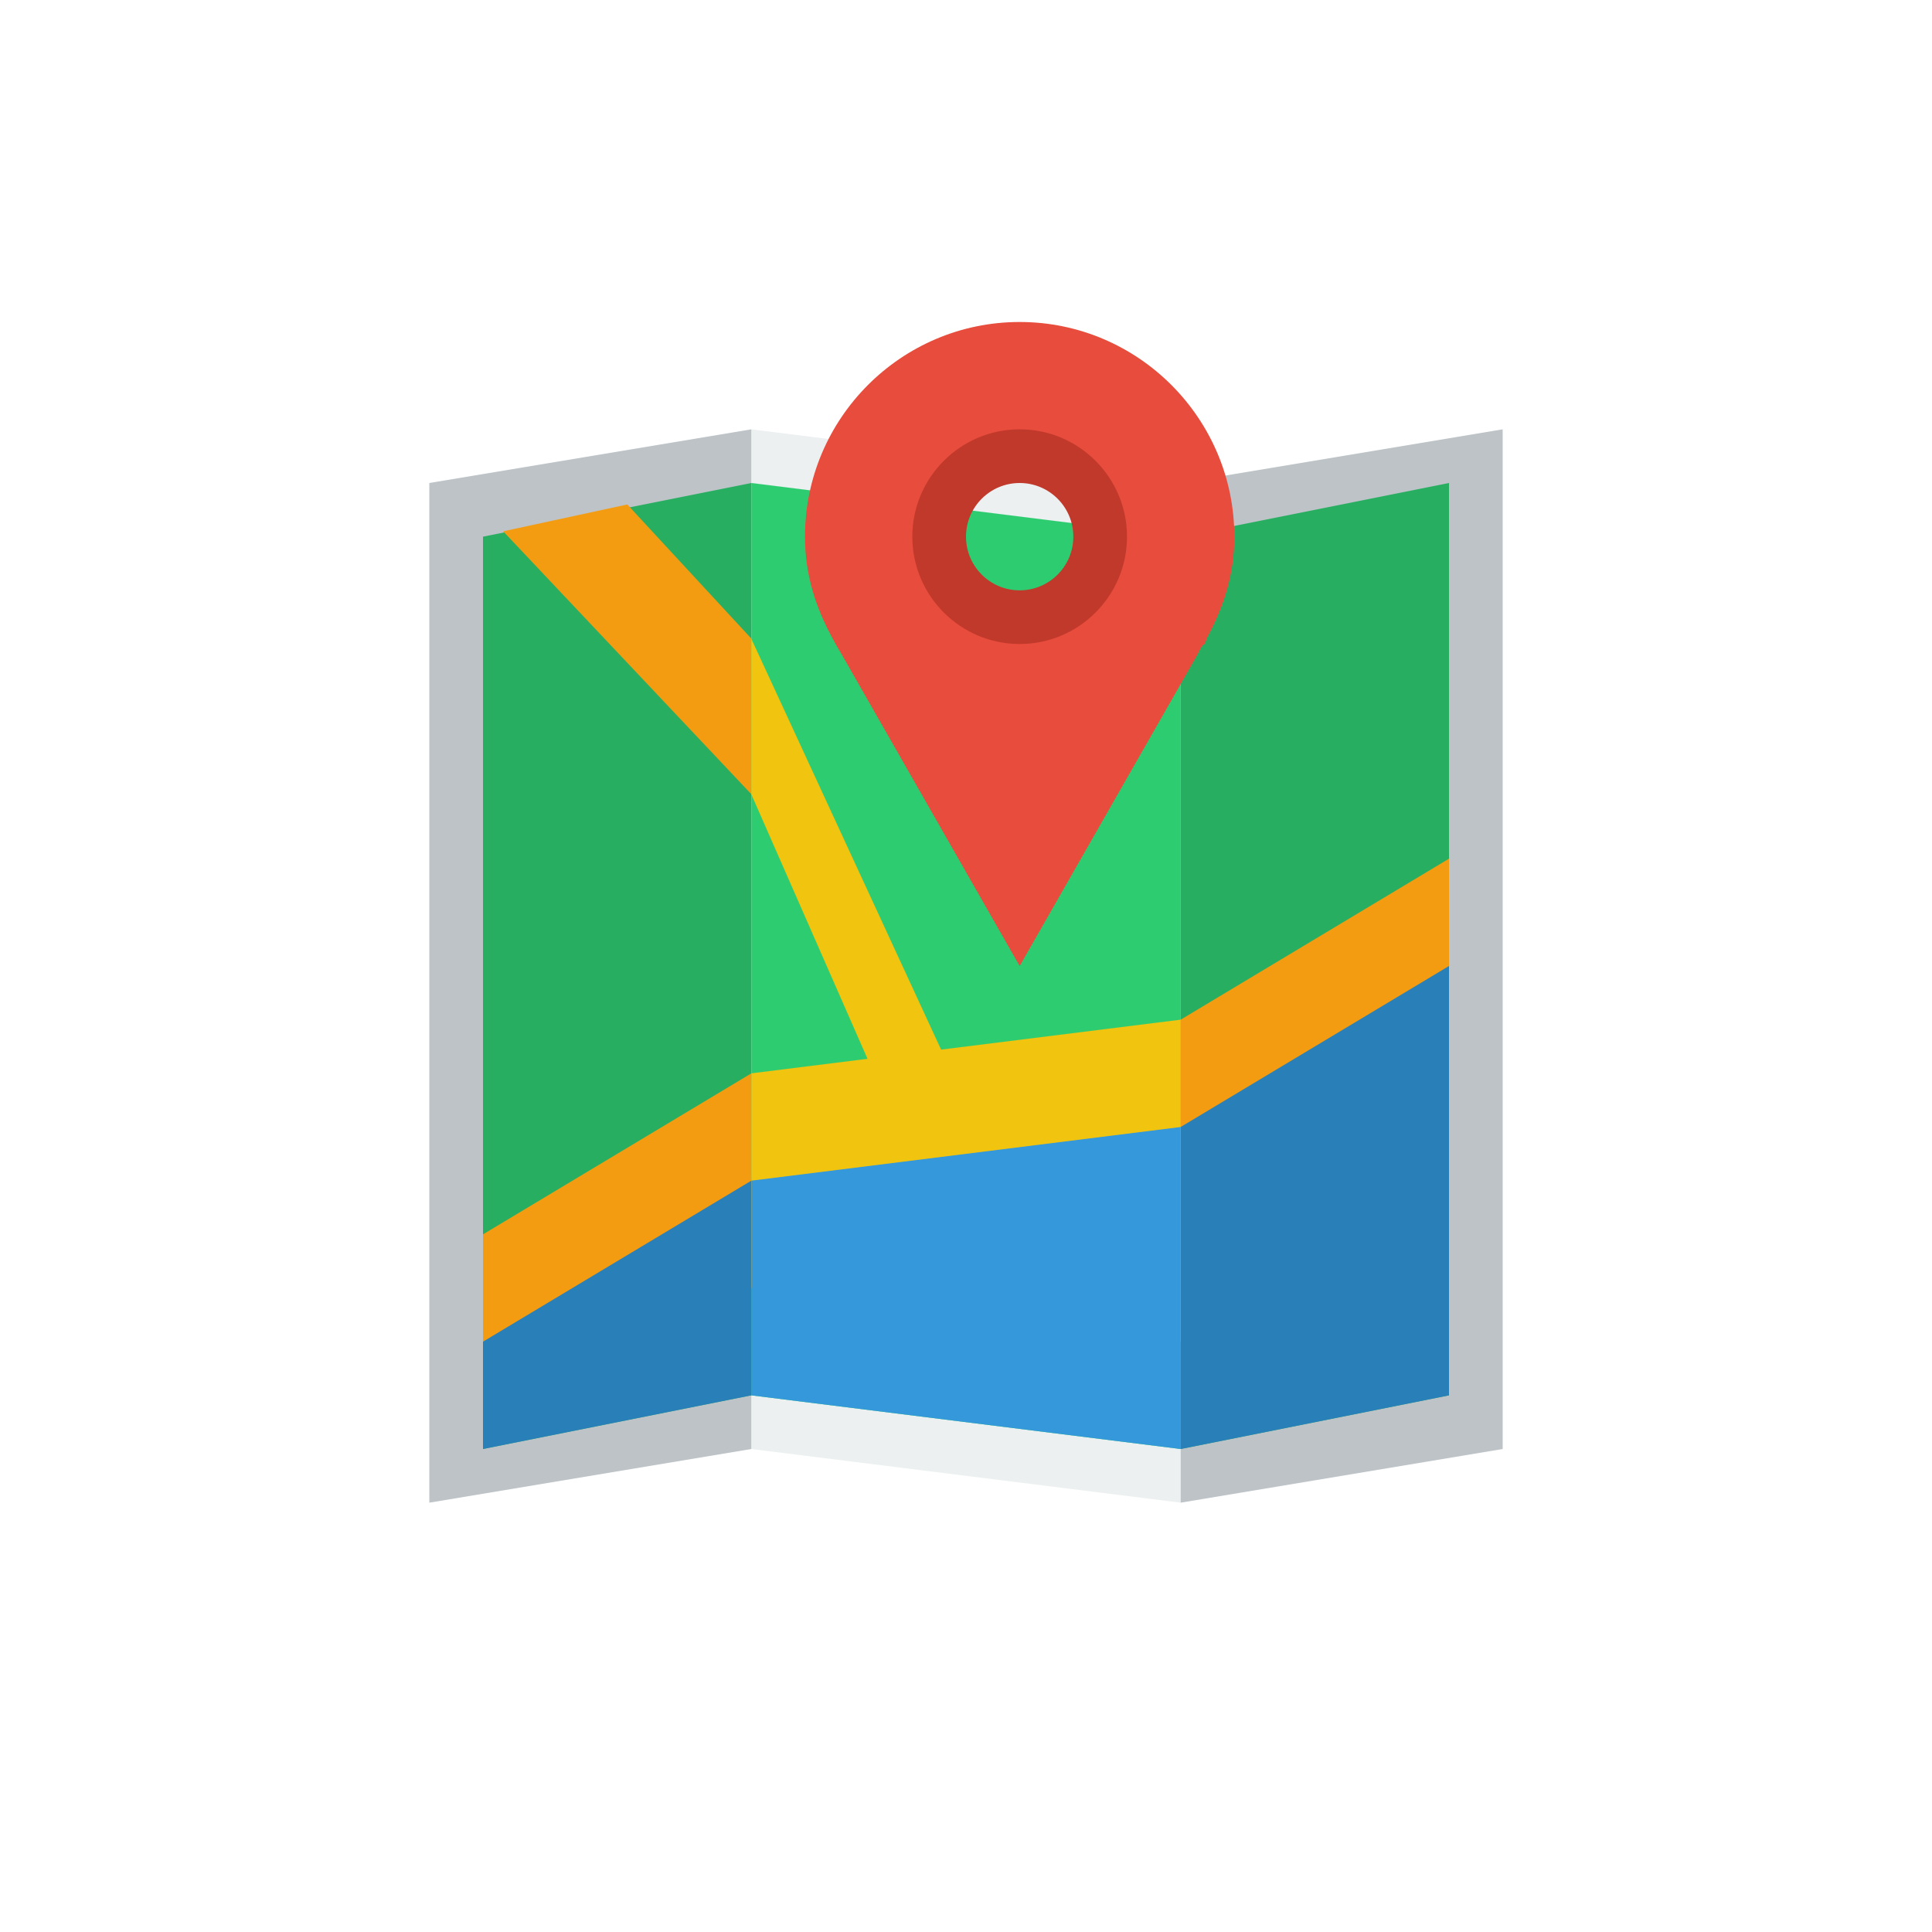
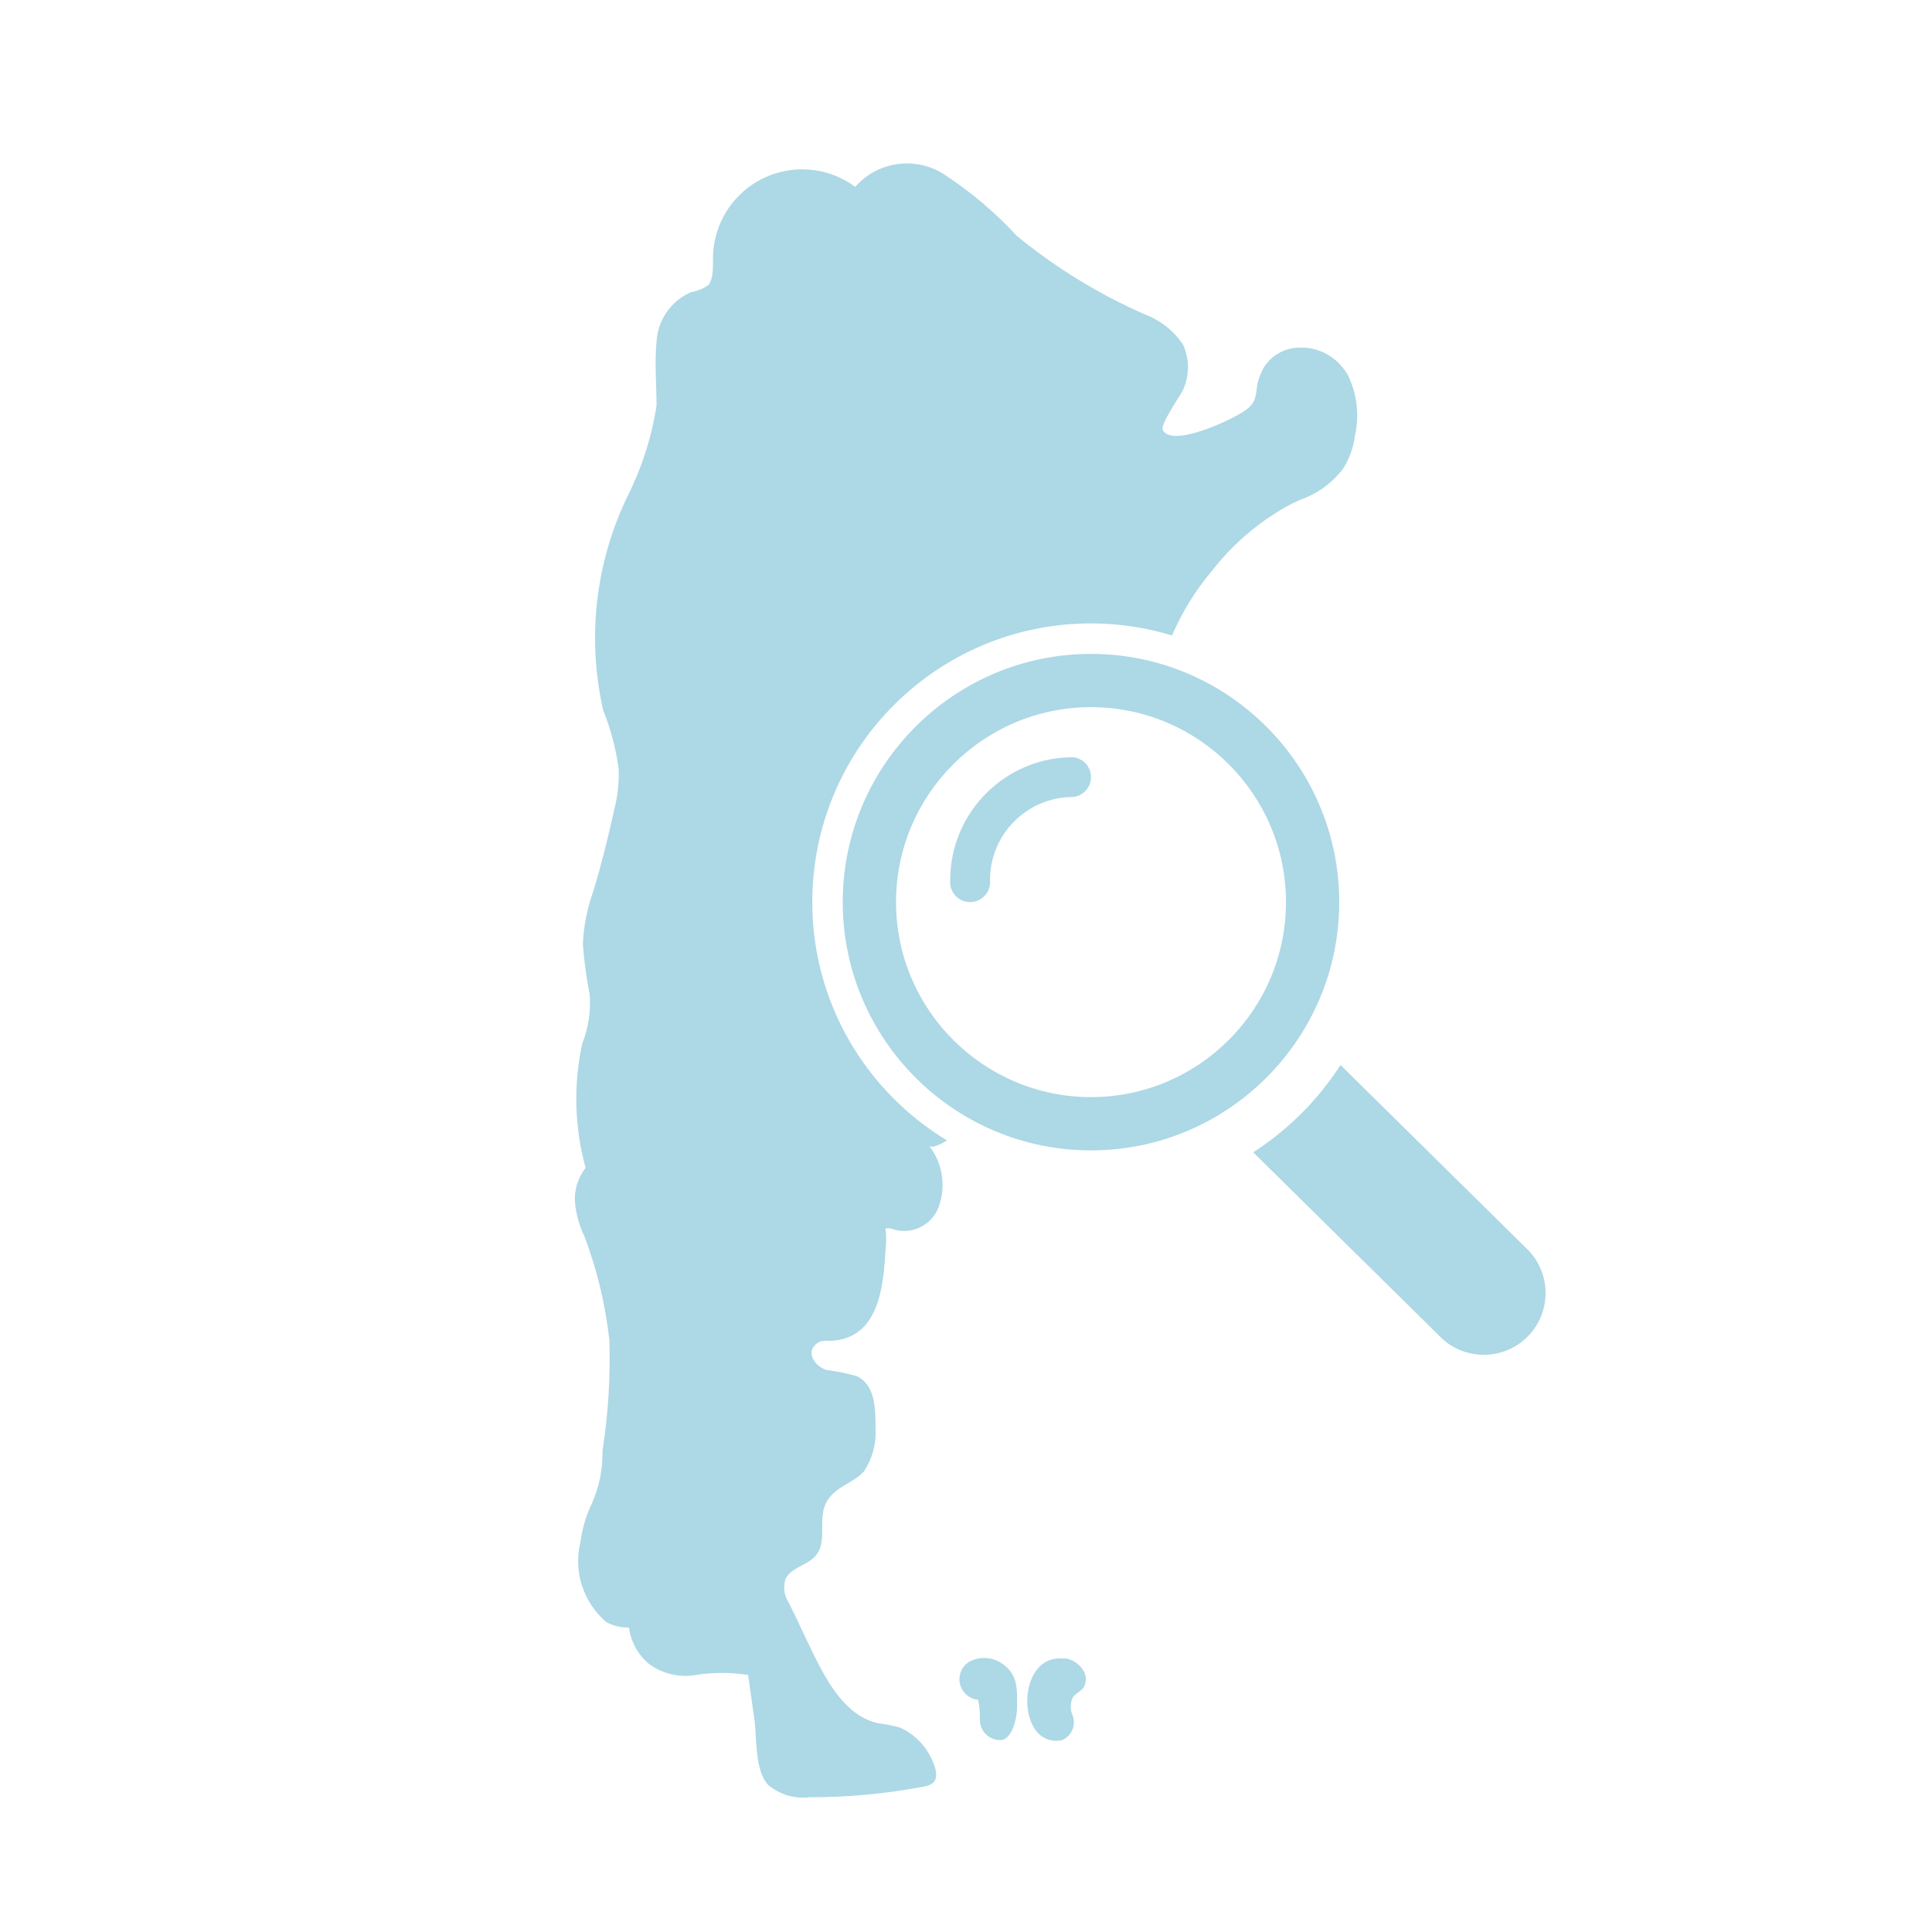
- <svg xmlns="http://www.w3.org/2000/svg" width="64px" height="64px" viewBox="-6 -6 36.00 36.00" version="1.1" fill="#000000">
-   <g id="SVGRepo_bgCarrier" stroke-width="0" />
-   <g id="SVGRepo_tracerCarrier" stroke-linecap="round" stroke-linejoin="round" />
-   <g id="SVGRepo_iconCarrier">
-     <g transform="translate(0 -1028.4)">
-       <path d="m8 1030.4 8 1v19l-8-1z" fill="#ecf0f1" />
-       <path d="m2 1031.4 6-1v19l-6 1z" fill="#bdc3c7" />
-       <path d="m16 1031.4 6-1v19l-6 1z" fill="#bdc3c7" />
-       <path d="m3 1032.4 5-1v17l-5 1z" fill="#27ae60" />
-       <path d="m8 1031.4 8 1v17l-8-1z" fill="#2ecc71" />
-       <path d="m13 1c-1.657 0-3 1.343-3 3s1.343 3 3 3 3-1.343 3-3-1.343-3-3-3zm0 2c0.552 0 1 0.448 1 1s-0.448 1-1 1-1-0.448-1-1 0.448-1 1-1z" transform="translate(0 1028.4)" fill="#c0392b" />
-       <path d="m21 1048.4-5 1v-17l5-1z" fill="#27ae60" />
-       <path d="m5.688 1031.8-2.312 0.5 4.625 4.9v-2.9l-2.312-2.5z" fill="#f39c12" />
-       <path d="m21 1046.4-5 1v-6l5-3z" fill="#f39c12" />
-       <path d="m21 1048.4-5 1v-6l5-3z" fill="#2980b9" />
-       <path d="m8 1042.4 8-1v6l-8-1z" fill="#f1c40f" />
-       <path d="m8 1044.4 8-1v6l-8-1z" fill="#3498db" />
-       <path d="m3 1045.4 5-3v4l-5 1z" fill="#f39c12" />
-       <path d="m3 1047.4 5-3v4l-5 1z" fill="#2980b9" />
-       <path d="m8 8.801v-2.898l4 8.66h-1.469z" transform="translate(0 1028.4)" fill="#f1c40f" />
-       <path d="m13 1028.4c-2.209 0-4 1.8-4 4 0 0.7 0.191 1.3 0.516 1.9 0.054 0.1 0.111 0.2 0.172 0.3l3.312 5.8 3.312-5.8c0.051-0.1 0.095-0.2 0.141-0.2l0.031-0.1c0.325-0.6 0.516-1.2 0.516-1.9 0-2.2-1.791-4-4-4zm0 2c1.105 0 2 0.9 2 2s-0.895 2-2 2-2-0.9-2-2 0.895-2 2-2z" fill="#e74c3c" />
-     </g>
+ <svg xmlns="http://www.w3.org/2000/svg" fill="#ADD8E6" version="1.1" id="Capa_2" x="0px" y="0px" viewBox="0 0 50.5 50.5" enable-background="new 0 0 50.5 50.5" xml:space="preserve">
+   <g>
+     <path d="M24.752,29.809c-2.107-1.277-3.52-3.585-3.52-6.228c0-4.024,3.262-7.286,7.286-7.286c0.736,0,1.446,0.112,2.116,0.315   c0.261-0.594,0.596-1.155,1.018-1.655c0.573-0.747,1.3-1.361,2.133-1.8l0.198-0.09c0.452-0.157,0.847-0.445,1.134-0.828   c0.157-0.255,0.258-0.54,0.297-0.837c0.125-0.543,0.058-1.112-0.189-1.611c-0.033-0.053-0.069-0.104-0.108-0.153   c-0.276-0.369-0.719-0.575-1.179-0.549c-0.366,0.011-0.703,0.203-0.9,0.513c-0.113,0.196-0.18,0.414-0.198,0.639   c-0.01,0.077-0.028,0.152-0.054,0.225c-0.06,0.115-0.15,0.212-0.261,0.279c-0.27,0.198-1.89,0.981-2.133,0.495   c-0.072-0.135,0.459-0.9,0.531-1.044c0.171-0.378,0.171-0.81,0-1.188c-0.245-0.362-0.598-0.639-1.008-0.792   C28.717,7.687,27.597,7,26.584,6.171c-0.577-0.625-1.23-1.176-1.944-1.638c-0.746-0.453-1.71-0.305-2.286,0.351   c-1.035-0.766-2.495-0.548-3.26,0.487c-0.31,0.418-0.47,0.928-0.457,1.448c0,0.216,0,0.477-0.117,0.63   c-0.137,0.097-0.294,0.162-0.459,0.189c-0.525,0.227-0.875,0.734-0.9,1.305c-0.054,0.549,0,1.107,0,1.656   c-0.125,0.817-0.377,1.61-0.747,2.349c-0.849,1.744-1.077,3.725-0.648,5.616c0.197,0.492,0.333,1.005,0.405,1.53   c0.015,0.361-0.025,0.722-0.117,1.071c-0.153,0.711-0.333,1.422-0.54,2.115c-0.163,0.448-0.258,0.919-0.279,1.395   c0.033,0.447,0.094,0.892,0.18,1.332c0.031,0.435-0.037,0.872-0.198,1.278c-0.231,1.071-0.201,2.183,0.09,3.24   c-0.2,0.256-0.3,0.576-0.279,0.9c0.03,0.313,0.115,0.617,0.252,0.9c0.327,0.87,0.545,1.777,0.648,2.7   c0.03,0.969-0.03,1.94-0.18,2.898c0.01,0.467-0.082,0.931-0.27,1.359c-0.157,0.323-0.26,0.67-0.306,1.026   c-0.19,0.772,0.075,1.585,0.684,2.097c0.18,0.095,0.382,0.141,0.585,0.135c0.047,0.368,0.23,0.705,0.513,0.945   c0.352,0.265,0.799,0.373,1.233,0.297c0.453-0.072,0.915-0.072,1.368,0c0.054,0.405,0.117,0.81,0.171,1.215   c0.054,0.405,0,1.278,0.351,1.656c0.301,0.257,0.697,0.374,1.089,0.324c1.003,0.002,2.003-0.091,2.988-0.279   c0.086-0.01,0.167-0.044,0.234-0.099c0.144-0.135,0.072-0.369,0-0.54c-0.16-0.398-0.466-0.72-0.855-0.9   c-0.192-0.053-0.387-0.092-0.585-0.117c-0.837-0.189-1.314-1.053-1.683-1.8c-0.216-0.441-0.423-0.9-0.639-1.332   c-0.129-0.19-0.163-0.43-0.09-0.648c0.198-0.369,0.747-0.342,0.9-0.801c0.153-0.459-0.099-0.954,0.297-1.377   c0.243-0.261,0.612-0.36,0.846-0.621c0.22-0.326,0.328-0.714,0.306-1.107c0-0.522,0-1.161-0.495-1.386   c-0.26-0.073-0.524-0.127-0.792-0.162c-0.261-0.081-0.495-0.387-0.333-0.603s0.333-0.144,0.522-0.162   c1.197-0.108,1.305-1.44,1.359-2.367c0.023-0.188,0.023-0.379,0-0.567h0.135c0.495,0.194,1.054-0.049,1.248-0.545   c0.004-0.01,0.008-0.021,0.012-0.031c0.192-0.541,0.093-1.142-0.261-1.593C24.339,30.023,24.531,29.945,24.752,29.809z" />
+     <path d="M26.125,43.441c-0.249-0.138-0.552-0.138-0.801,0c-0.25,0.163-0.321,0.497-0.158,0.747c0.09,0.138,0.237,0.227,0.401,0.243   c0.036,0.172,0.052,0.347,0.045,0.522c0,0.293,0.238,0.531,0.531,0.531c0.003,0,0.006,0,0.009,0c0.288,0,0.432-0.549,0.432-0.846   C26.584,44.143,26.629,43.738,26.125,43.441z" />
+     <path d="M27.88,43.351h-0.117c-0.9-0.063-1.107,1.215-0.738,1.8c0.14,0.267,0.445,0.405,0.738,0.333   c0.244-0.104,0.366-0.379,0.279-0.63c-0.072-0.154-0.072-0.332,0-0.486c0.063-0.099,0.189-0.144,0.27-0.243   c0.094-0.142,0.094-0.326,0-0.468C28.214,43.502,28.059,43.393,27.88,43.351z" />
+     <path d="M39.954,32.686c-0.018-0.019-0.037-0.038-0.056-0.056l-4.859-4.792c-0.589,0.915-1.367,1.693-2.282,2.282l4.859,4.792   c0.615,0.646,1.636,0.67,2.282,0.056S40.569,33.331,39.954,32.686z" />
+     <path d="M28.048,19.792c-1.772,0.003-3.208,1.439-3.211,3.211c-0.03,0.287,0.179,0.544,0.466,0.574   c0.287,0.03,0.544-0.179,0.574-0.466c0.004-0.036,0.004-0.072,0-0.108c0-1.199,0.972-2.171,2.171-2.171   c0.287-0.03,0.496-0.287,0.466-0.574C28.489,20.013,28.294,19.818,28.048,19.792z" />
+     <path d="M35.006,23.581c0-3.578-2.911-6.489-6.489-6.489s-6.489,2.911-6.489,6.489s2.911,6.489,6.489,6.489   S35.006,27.159,35.006,23.581z M28.517,28.677c-2.81,0-5.096-2.286-5.096-5.097c0-2.81,2.286-5.096,5.096-5.096   c2.811,0,5.097,2.286,5.097,5.096C33.614,26.391,31.328,28.677,28.517,28.677z" />
  </g>
</svg>
